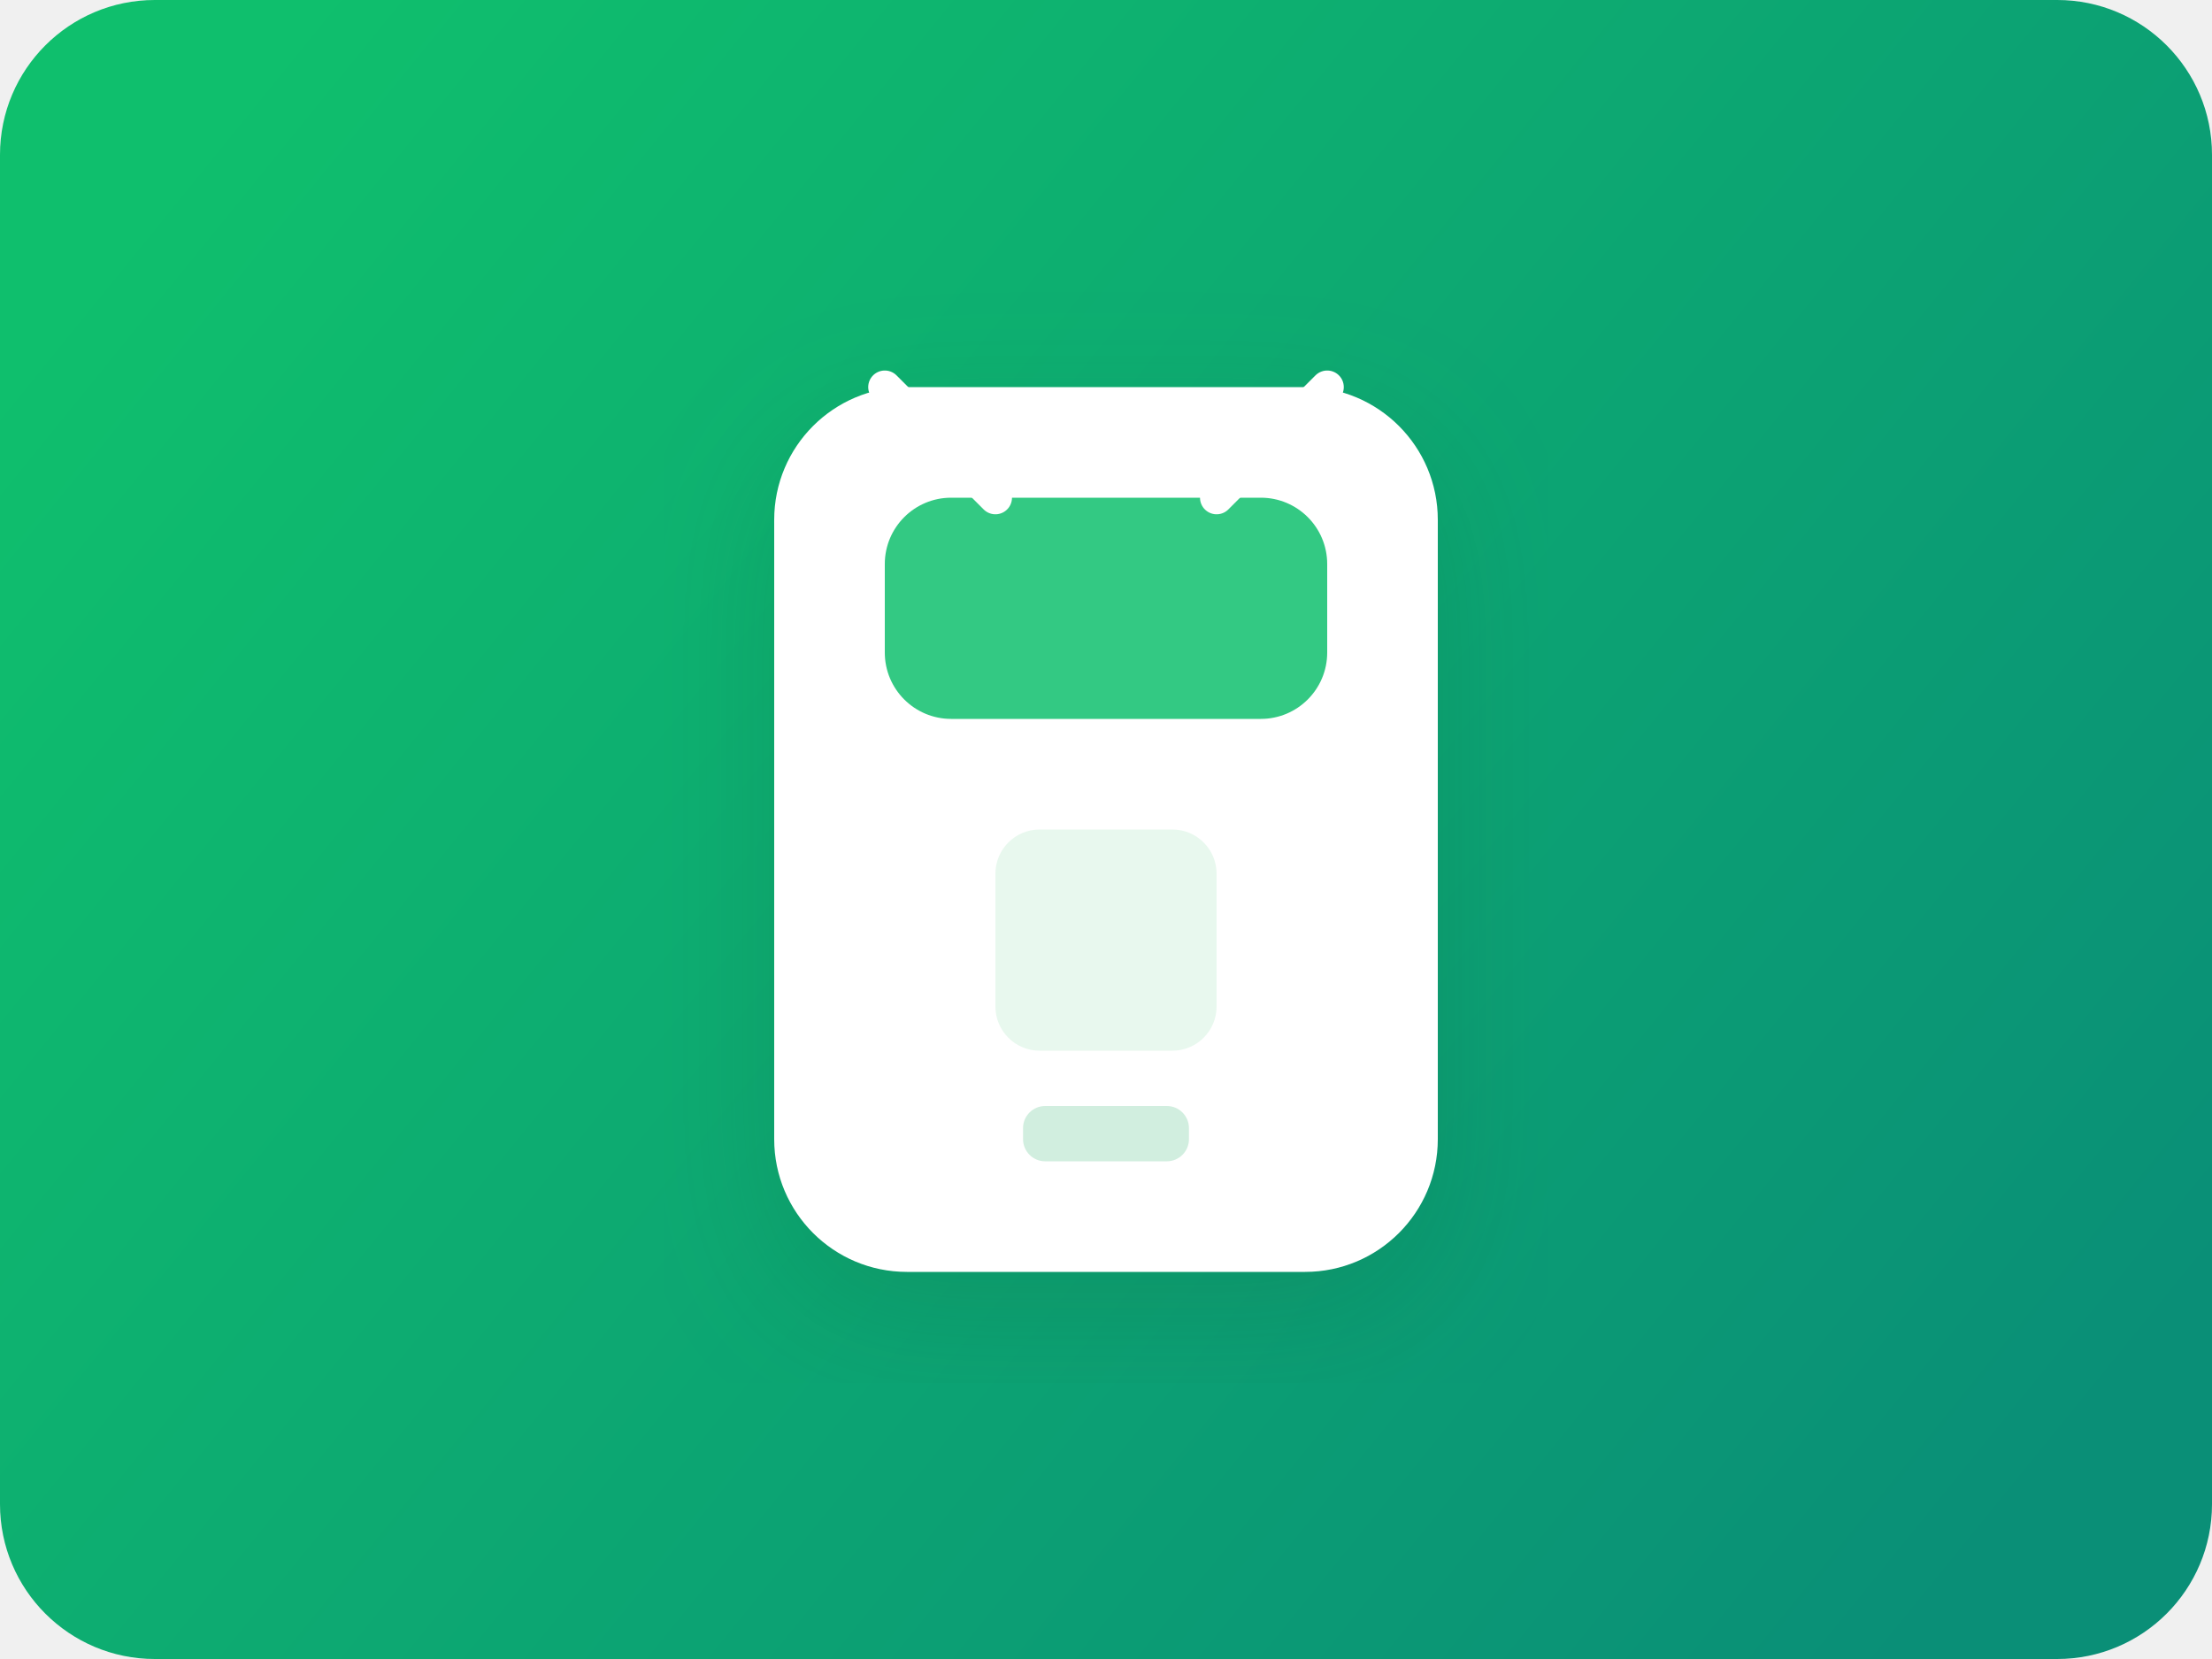
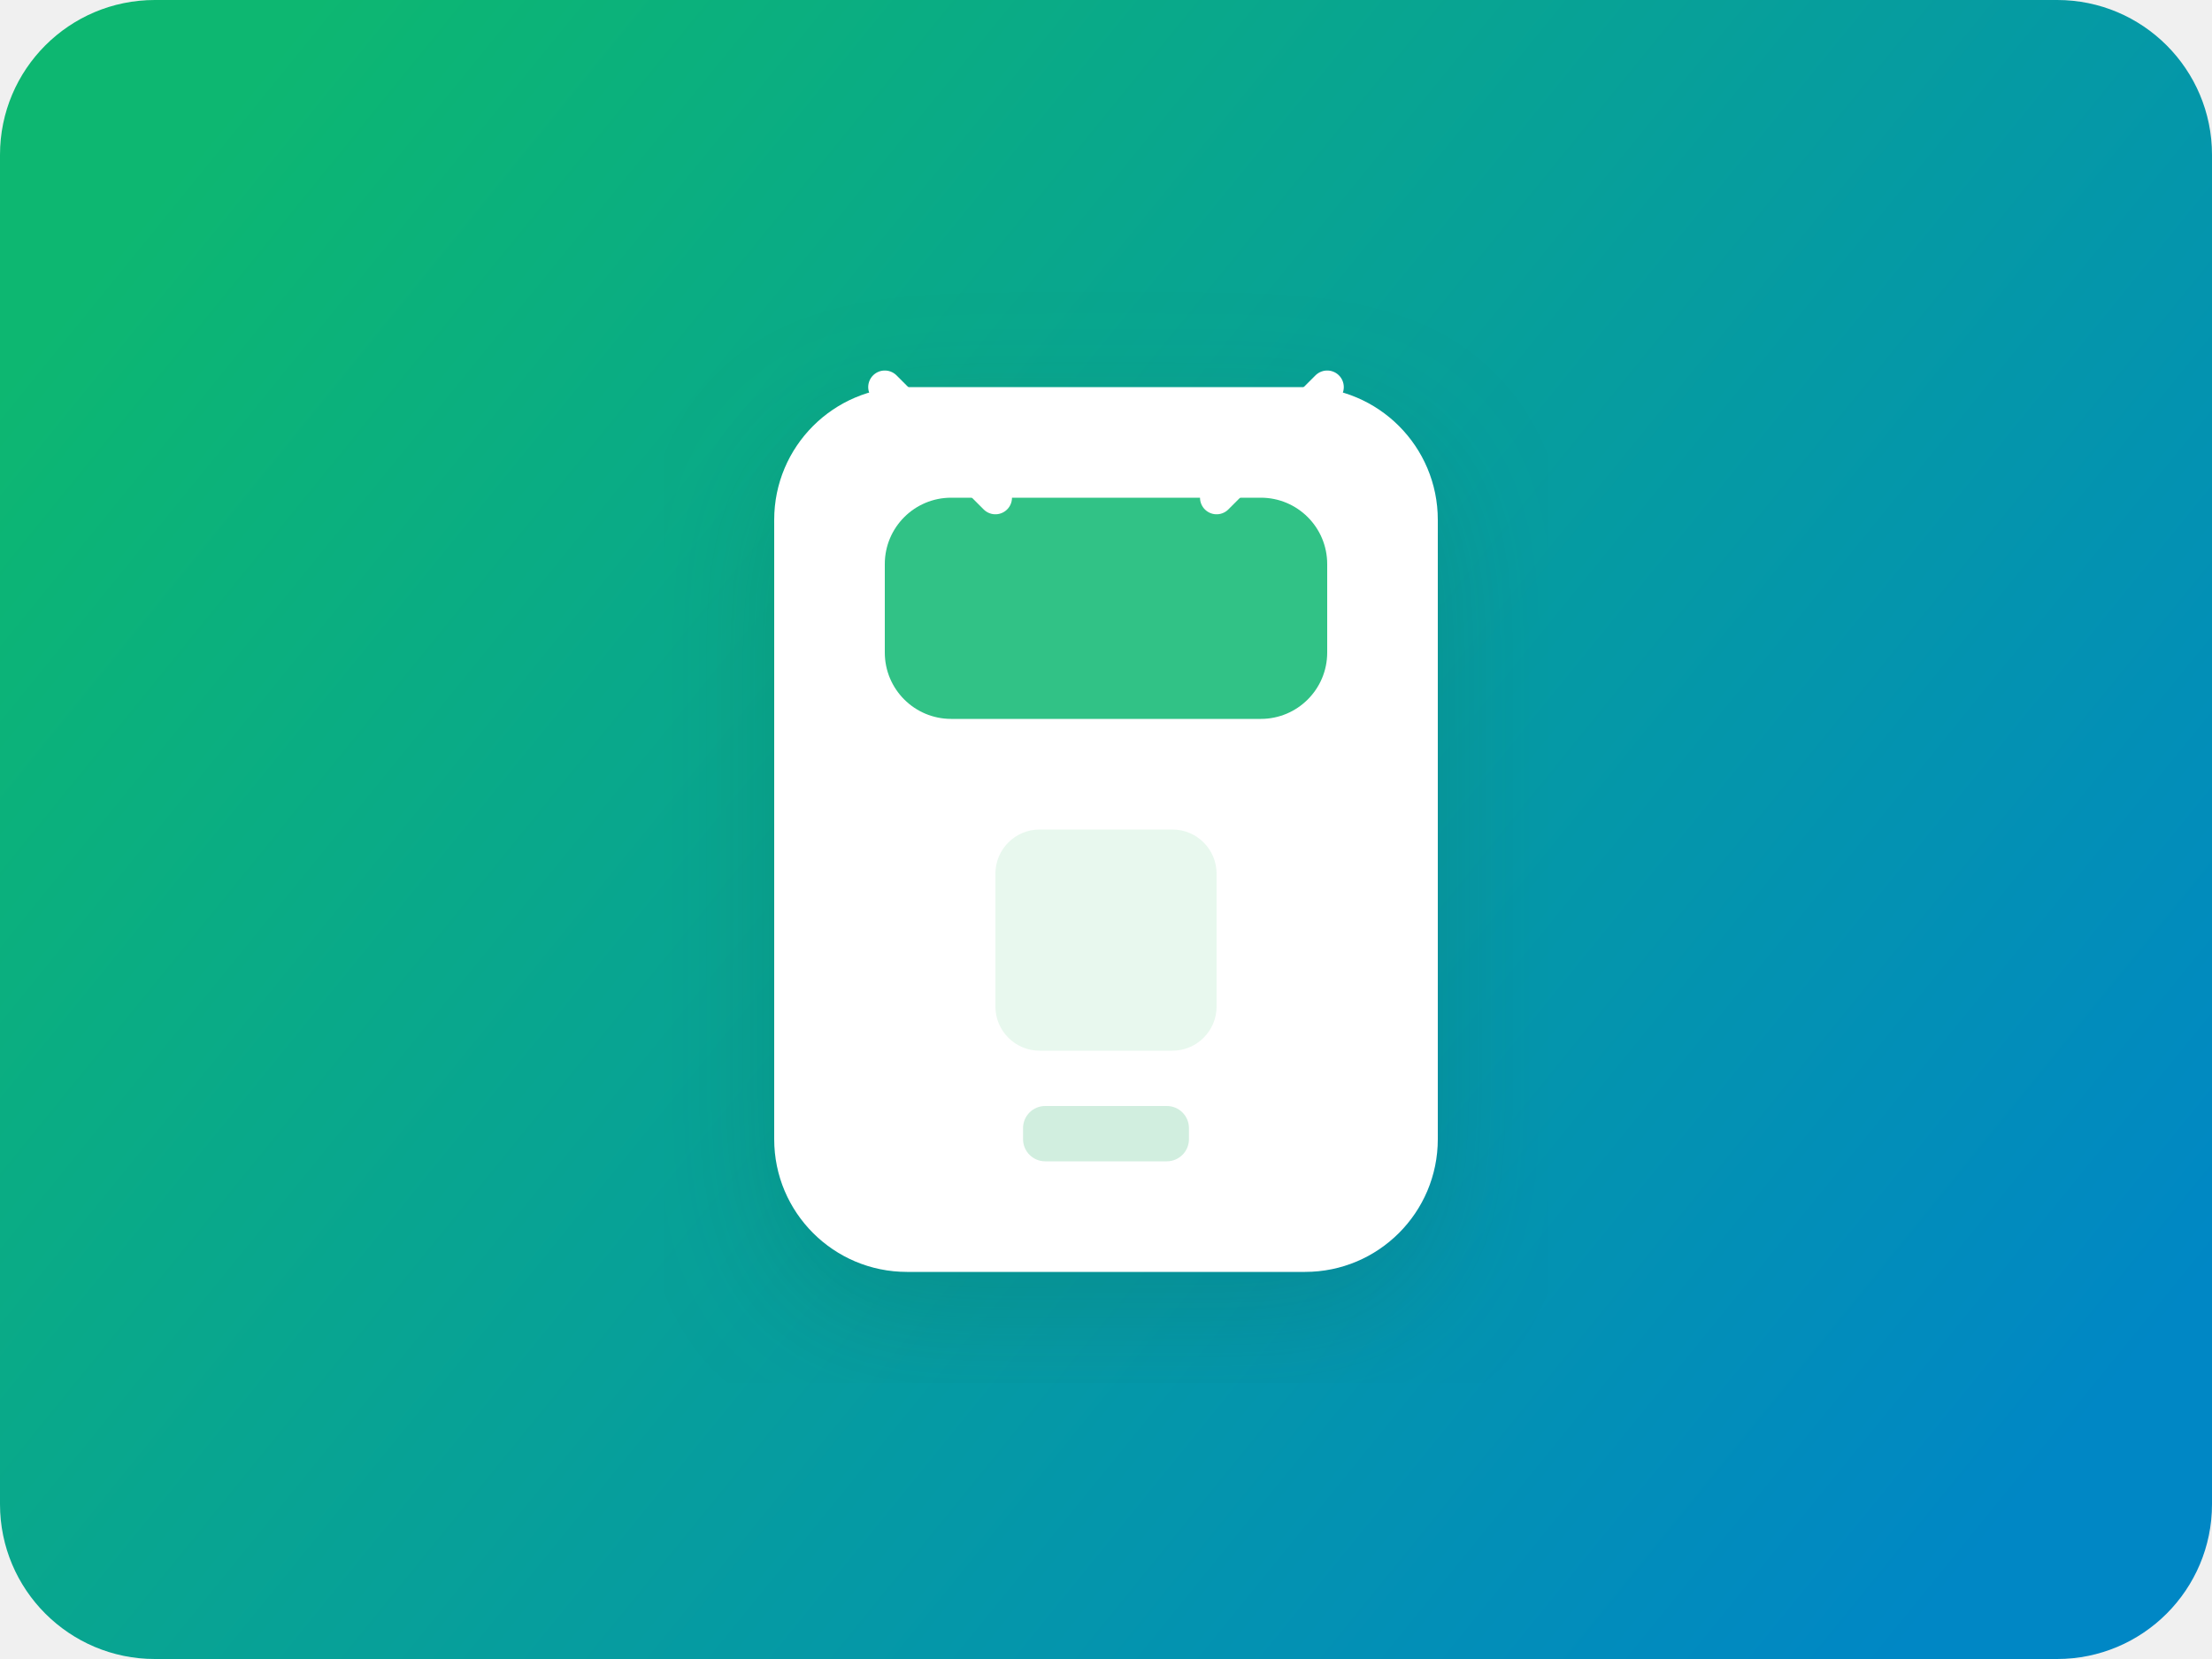
<svg xmlns="http://www.w3.org/2000/svg" width="400" height="300" viewBox="0 0 400 300" fill="none">
  <rect width="400" height="300" rx="28" fill="url(#paint0_linear)" />
  <g filter="url(#filter0_d)">
    <rect x="140" y="70" width="120" height="160" rx="24" fill="white" />
-     <rect x="160" y="90" width="80" height="40" rx="12" fill="#0FBF6D" opacity="0.85" />
+     <rect x="160" y="90" width="80" height="40" rx="12" fill="#0DB771" opacity="0.85" />
    <rect x="180" y="150" width="40" height="40" rx="8" fill="#E8F8EE" />
    <rect x="185" y="200" width="30" height="10" rx="4" fill="#D1EEDF" />
  </g>
  <path d="M220 90L240 70" stroke="white" stroke-width="6" stroke-linecap="round" />
  <path d="M180 90L160 70" stroke="white" stroke-width="6" stroke-linecap="round" />
  <defs>
    <filter id="filter0_d" x="120" y="50" width="160" height="200" filterUnits="userSpaceOnUse" color-interpolation-filters="sRGB">
      <feFlood flood-opacity="0" result="BackgroundImageFix" />
      <feColorMatrix in="SourceAlpha" type="matrix" values="0 0 0 0 0 0 0 0 0 0 0 0 0 0 0 0 0 0 127 0" result="hardAlpha" />
      <feOffset dy="8" />
      <feGaussianBlur stdDeviation="12" />
      <feColorMatrix type="matrix" values="0 0 0 0 0.059 0 0 0 0 0.375 0 0 0 0 0.204 0 0 0 0.18 0" />
      <feBlend mode="normal" in2="BackgroundImageFix" result="effect1_dropShadow" />
      <feBlend mode="normal" in="SourceGraphic" in2="effect1_dropShadow" result="shape" />
    </filter>
    <linearGradient id="paint0_linear" x1="40" y1="20" x2="360" y2="280" gradientUnits="userSpaceOnUse">
-       <stop stop-color="#0FBF6D" />
-       <stop offset="1" stop-color="#0A8F77" />
+       <stop stop-color="#0DB771" />
+       <stop offset="1" stop-color="#0087C5" />
    </linearGradient>
  </defs>
</svg>
